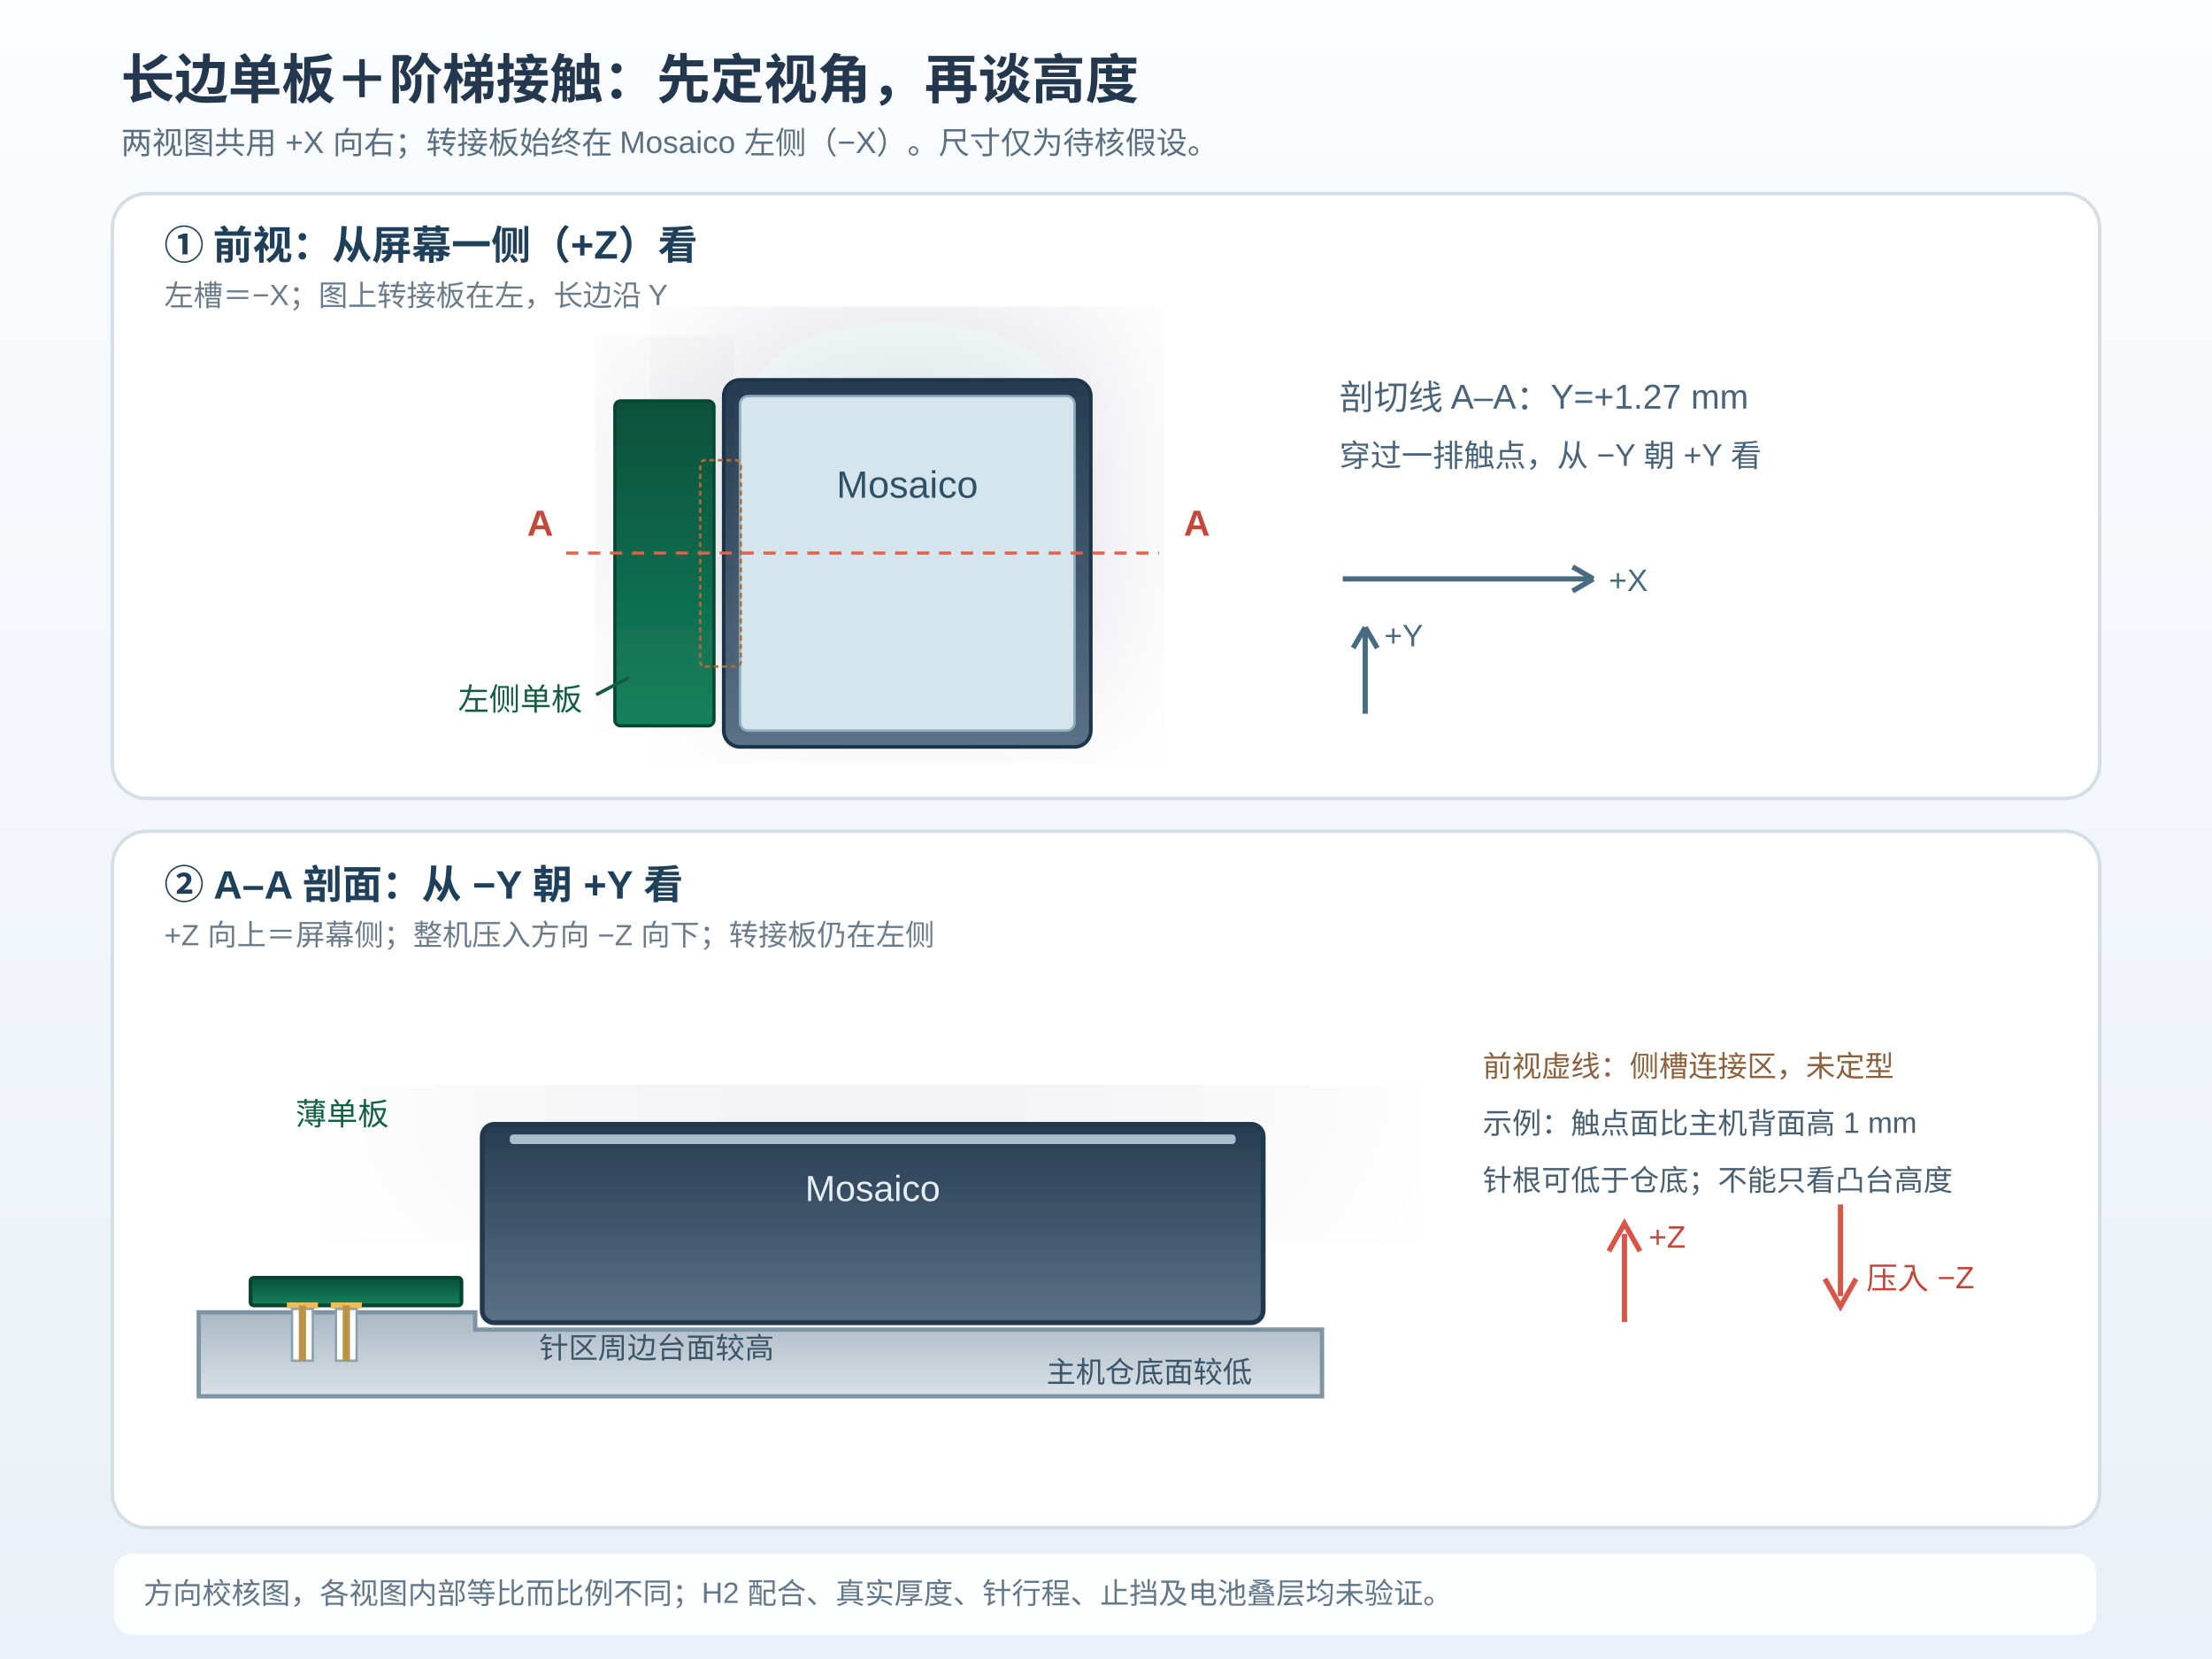
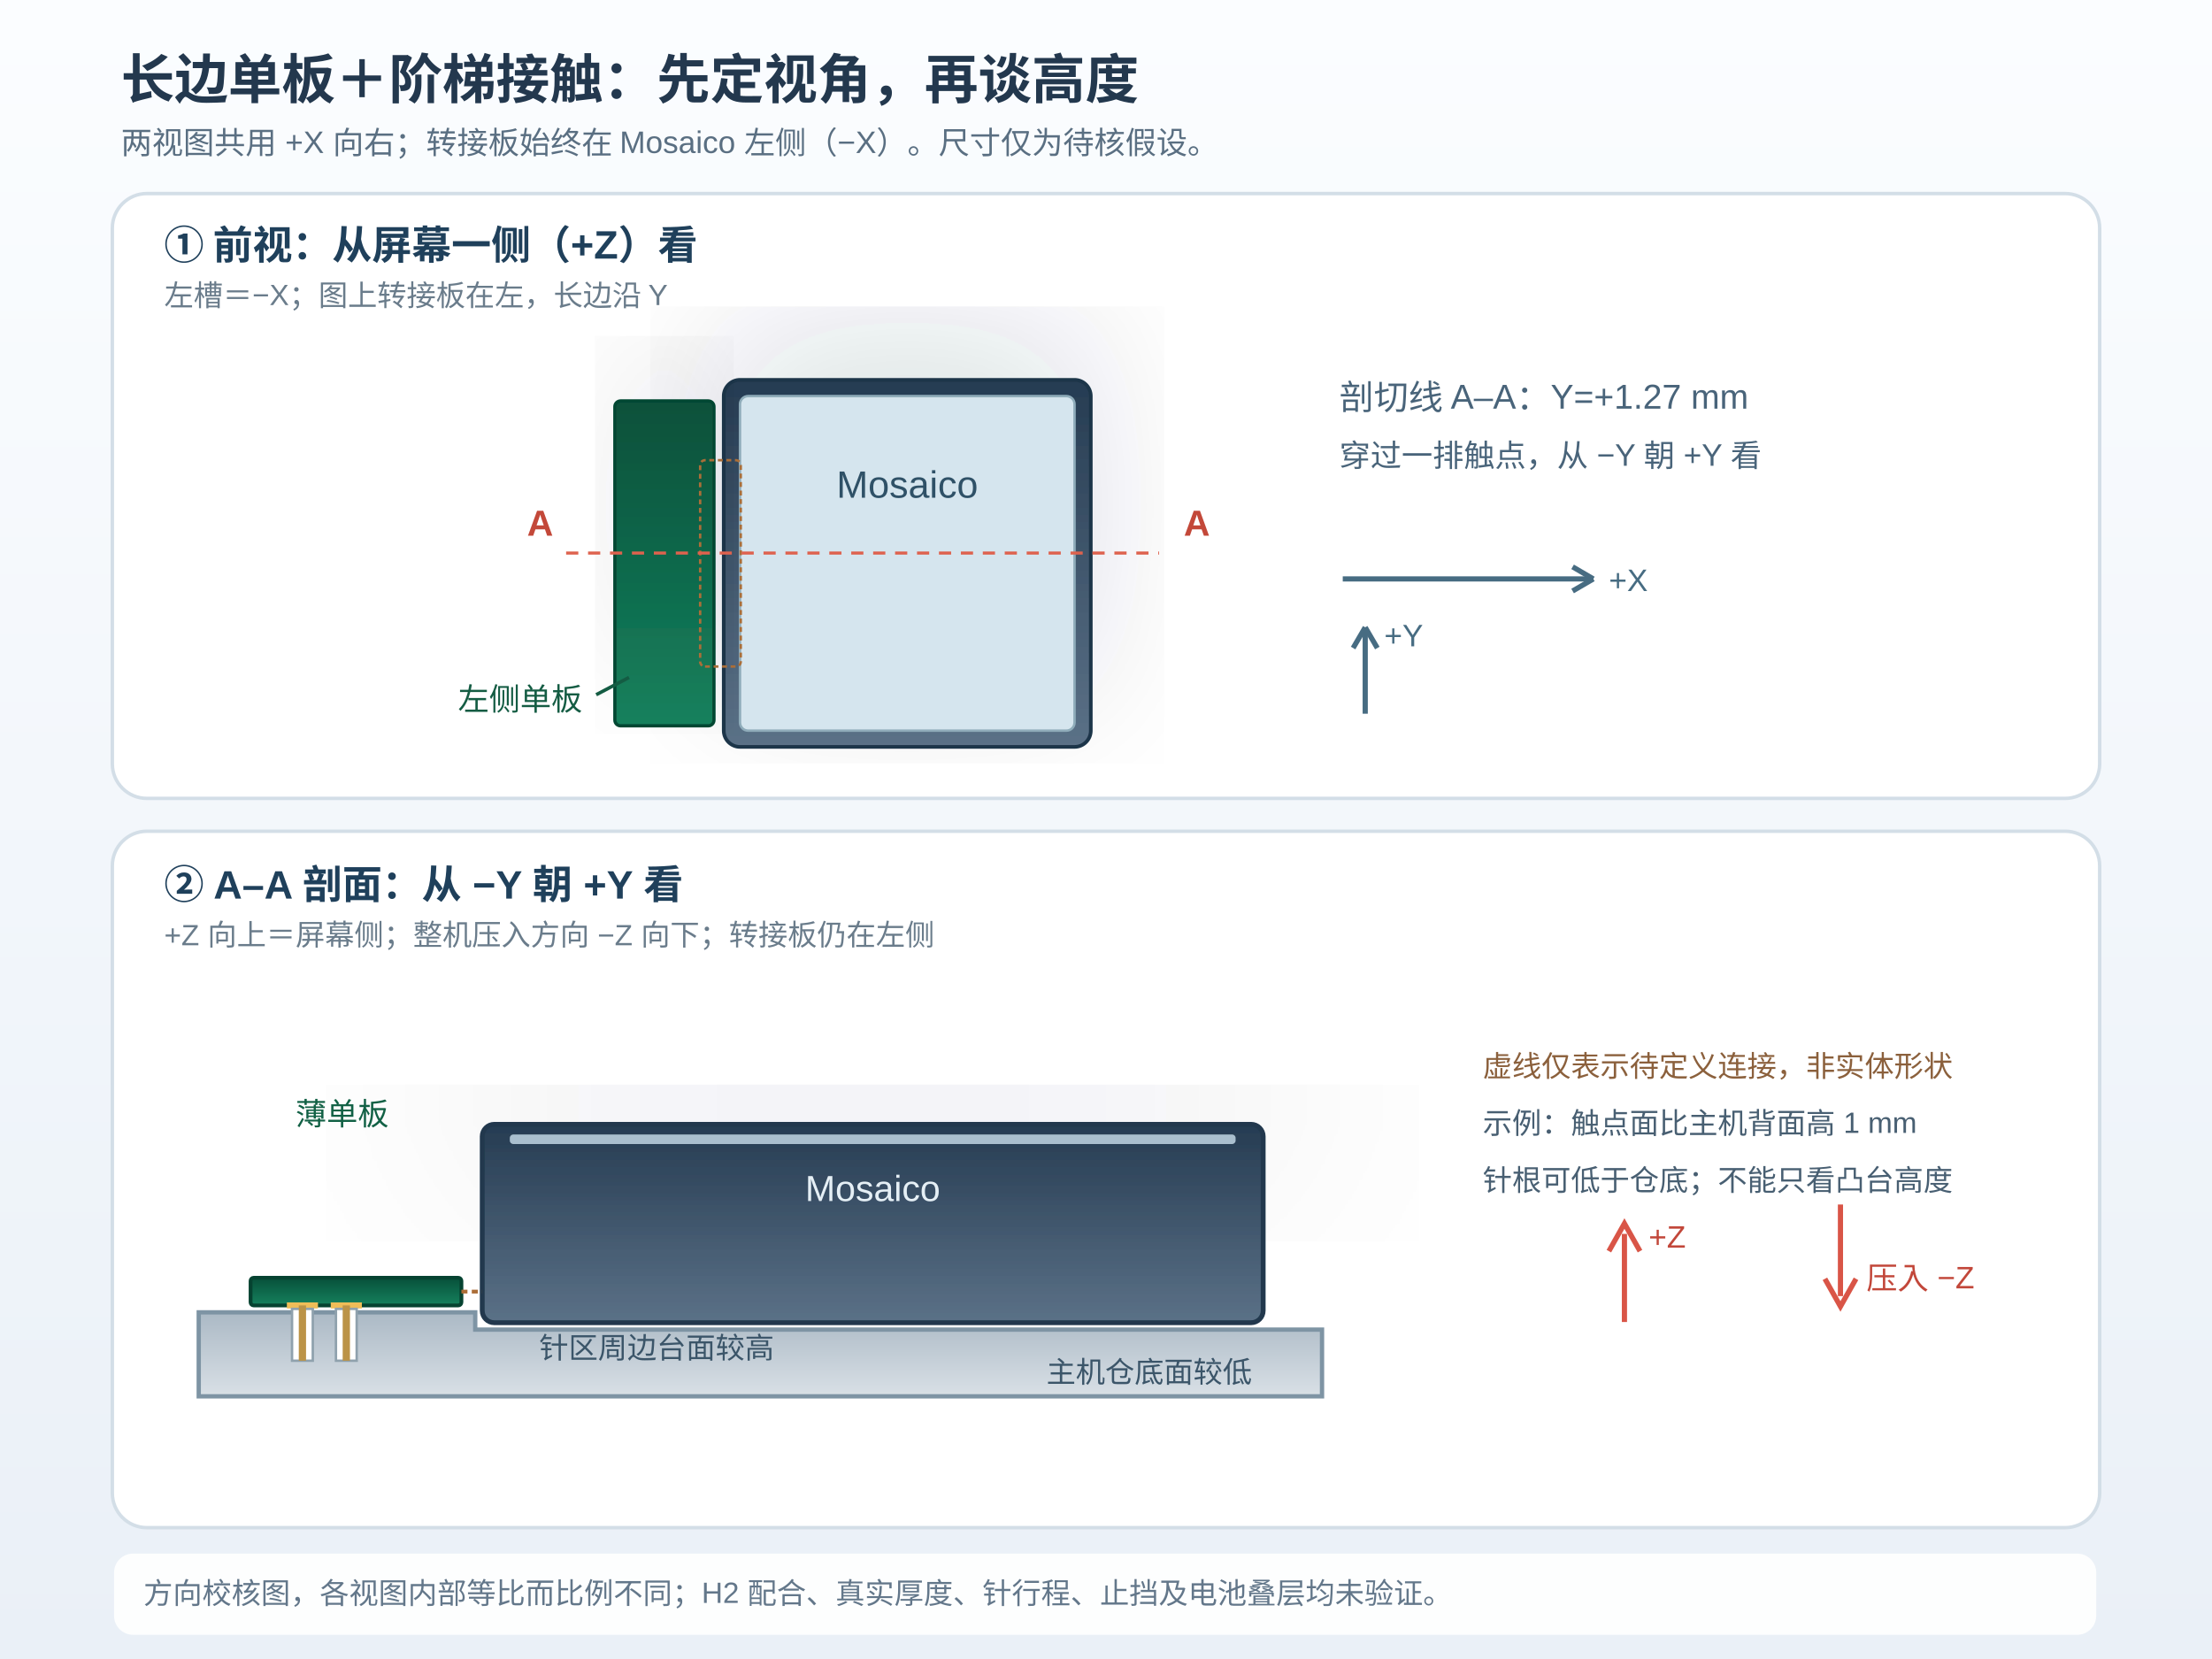
<svg xmlns="http://www.w3.org/2000/svg" width="1280" height="960" viewBox="0 0 1280 960" role="img" aria-label="转接板在 Mosaico 左侧的前视与 X-Z 剖面，均标明观察方向">
  <defs>
    <linearGradient id="page" x2="0" y2="1">
      <stop stop-color="#fbfdff" />
      <stop offset="1" stop-color="#eaf0f7" />
    </linearGradient>
    <linearGradient id="host" x2="0" y2="1">
      <stop stop-color="#5b7187" />
      <stop offset="1" stop-color="#263c52" />
    </linearGradient>
    <linearGradient id="board" x2="0" y2="1">
      <stop stop-color="#16815d" />
      <stop offset="1" stop-color="#07503a" />
    </linearGradient>
    <linearGradient id="base" x2="0" y2="1">
      <stop stop-color="#d9e0e6" />
      <stop offset="1" stop-color="#abb9c5" />
    </linearGradient>
    <filter id="shadow" x="-20%" y="-20%" width="140%" height="140%">
      <feDropShadow dx="0" dy="7" stdDeviation="10" flood-color="#263b50" flood-opacity=".13" />
    </filter>
  </defs>
  <rect width="1280" height="960" fill="url(#page)" />
  <text x="70" y="57" fill="#23384e" font-family="Arial, Noto Sans CJK SC, sans-serif" font-size="31" font-weight="700">长边单板＋阶梯接触：先定视角，再谈高度</text>
  <text x="70" y="89" fill="#5a6f82" font-family="Arial, Noto Sans CJK SC, sans-serif" font-size="18">两视图共用 +X 向右；转接板始终在 Mosaico 左侧（−X）。尺寸仅为待核假设。</text>
  <rect x="65" y="112" width="1150" height="350" rx="20" fill="#fff" stroke="#d3dee7" stroke-width="2" />
  <text x="95" y="150" fill="#1f405b" font-family="Arial, Noto Sans CJK SC, sans-serif" font-size="23" font-weight="700">① 前视：从屏幕一侧（+Z）看</text>
  <text x="95" y="177" fill="#6a7c8b" font-family="Arial, Noto Sans CJK SC, sans-serif" font-size="17">左槽＝−X；图上转接板在左，长边沿 Y</text>
  <g transform="translate(525 326) scale(4.7 -4.7)">
    <rect x="-22.595" y="-22.595" width="45.19" height="45.19" rx="2" fill="url(#host)" stroke="#1e3549" stroke-width=".45" filter="url(#shadow)" />
    <rect x="-20.595" y="-20.595" width="41.19" height="41.19" rx="1" fill="#d5e5ee" stroke="#8facba" stroke-width=".3" />
    <rect x="-36" y="-20" width="12.2" height="40" rx=".7" fill="url(#board)" stroke="#064633" stroke-width=".4" filter="url(#shadow)" />
    <rect x="-25.5" y="-12.7" width="5" height="25.4" rx=".6" fill="none" stroke="#ab6e38" stroke-width=".3" stroke-dasharray=".6 .45" />
    <path d="M-42 1.27 H31" stroke="#de624e" stroke-width=".38" stroke-dasharray="1.5 1.2" />
  </g>
  <text x="525" y="288" fill="#2f5167" font-family="Arial, sans-serif" font-size="22" text-anchor="middle">Mosaico</text>
  <text x="265" y="411" fill="#145c43" font-family="Arial, Noto Sans CJK SC, sans-serif" font-size="18">左侧单板</text>
  <path d="M345 402 L364 392" fill="none" stroke="#145c43" stroke-width="2" />
  <text x="305" y="310" fill="#c34839" font-family="Arial, sans-serif" font-size="21" font-weight="700">A</text>
  <text x="685" y="310" fill="#c34839" font-family="Arial, sans-serif" font-size="21" font-weight="700">A</text>
  <text x="775" y="237" fill="#49647a" font-family="Arial, Noto Sans CJK SC, sans-serif" font-size="20">剖切线 A–A：Y=+1.27 mm</text>
  <text x="775" y="270" fill="#49647a" font-family="Arial, Noto Sans CJK SC, sans-serif" font-size="18">穿过一排触点，从 −Y 朝 +Y 看</text>
  <path d="M777 335 H922" stroke="#476c82" stroke-width="3" />
  <path d="M922 335 L910 328 M922 335 L910 342" fill="none" stroke="#476c82" stroke-width="3" />
  <text x="931" y="342" fill="#476c82" font-family="Arial, sans-serif" font-size="18">+X</text>
  <path d="M790 413 V363" stroke="#476c82" stroke-width="3" />
  <path d="M790 363 L783 375 M790 363 L797 375" fill="none" stroke="#476c82" stroke-width="3" />
  <text x="801" y="374" fill="#476c82" font-family="Arial, sans-serif" font-size="18">+Y</text>
  <rect x="65" y="481" width="1150" height="403" rx="20" fill="#fff" stroke="#d3dee7" stroke-width="2" />
  <text x="95" y="520" fill="#1f405b" font-family="Arial, Noto Sans CJK SC, sans-serif" font-size="23" font-weight="700">② A–A 剖面：从 −Y 朝 +Y 看</text>
  <text x="95" y="547" fill="#6a7c8b" font-family="Arial, Noto Sans CJK SC, sans-serif" font-size="17">+Z 向上＝屏幕侧；整机压入方向 −Z 向下；转接板仍在左侧</text>
  <g transform="translate(505 708) scale(10 -10)">
    <rect x="-22.595" y="-5.74" width="45.19" height="11.48" rx=".7" fill="url(#host)" stroke="#20394d" stroke-width=".28" filter="url(#shadow)" />
    <rect x="-21" y="4.6" width="42" height=".55" rx=".2" fill="#a9bfce" />
    <rect x="-36" y="-4.74" width="12.2" height="1.6" rx=".18" fill="url(#board)" stroke="#064331" stroke-width=".22" />
    <path d="M-33.9 -4.74 H-32.1 M-31.36 -4.74 H-29.56" stroke="#efbd58" stroke-width=".35" />
+     <path d="M-23.8 -3.94 H-22.595" stroke="#ab6e38" stroke-width=".22" stroke-dasharray=".35 .25" />
    <path d="M-39 -10 V-5.14 H-23 V-6.14 H26 V-10 Z" fill="url(#base)" stroke="#7e94a4" stroke-width=".25" />
    <rect x="-33.6" y="-7.94" width="1.2" height="3.0" fill="#fff" stroke="#8fa1ad" stroke-width=".14" />
    <rect x="-31.06" y="-7.94" width="1.2" height="3.0" fill="#fff" stroke="#8fa1ad" stroke-width=".14" />
    <path d="M-33 -7.94 V-4.74 M-30.46 -7.94 V-4.74" stroke="#bb9347" stroke-width=".42" />
  </g>
  <text x="505" y="695" fill="#e5eff5" font-family="Arial, sans-serif" font-size="21" text-anchor="middle">Mosaico</text>
  <text x="198" y="651" fill="#126145" font-family="Arial, Noto Sans CJK SC, sans-serif" font-size="18" text-anchor="middle">薄单板</text>
  <text x="380" y="786" fill="#3b5569" font-family="Arial, Noto Sans CJK SC, sans-serif" font-size="17" text-anchor="middle">针区周边台面较高</text>
  <text x="665" y="800" fill="#3b5569" font-family="Arial, Noto Sans CJK SC, sans-serif" font-size="17" text-anchor="middle">主机仓底面较低</text>
-   <text x="858" y="623" fill="#8b603c" font-family="Arial, Noto Sans CJK SC, sans-serif" font-size="17">前视虚线：侧槽连接区，未定型</text>
+   <text x="858" y="623" fill="#8b603c" font-family="Arial, Noto Sans CJK SC, sans-serif" font-size="17">虚线仅表示待定义连接，非实体形状</text>
  <text x="858" y="656" fill="#485f72" font-family="Arial, Noto Sans CJK SC, sans-serif" font-size="17">示例：触点面比主机背面高 1 mm</text>
  <text x="858" y="689" fill="#485f72" font-family="Arial, Noto Sans CJK SC, sans-serif" font-size="17">针根可低于仓底；不能只看凸台高度</text>
  <path d="M940 765 V714" stroke="#d95547" stroke-width="3" />
  <path d="M931 724 L940 708 L949 724" fill="none" stroke="#d95547" stroke-width="3" />
  <text x="954" y="722" fill="#c2473a" font-family="Arial, sans-serif" font-size="18">+Z</text>
  <path d="M1065 697 V750" stroke="#d95547" stroke-width="3" />
  <path d="M1056 740 L1065 756 L1074 740" fill="none" stroke="#d95547" stroke-width="3" />
  <text x="1080" y="746" fill="#c2473a" font-family="Arial, sans-serif" font-size="18">压入 −Z</text>
  <rect x="66" y="899" width="1147" height="47" rx="11" fill="#fff" opacity=".9" />
  <text x="83" y="928" fill="#63778a" font-family="Arial, Noto Sans CJK SC, sans-serif" font-size="17">方向校核图，各视图内部等比而比例不同；H2 配合、真实厚度、针行程、止挡及电池叠层均未验证。</text>
</svg>
